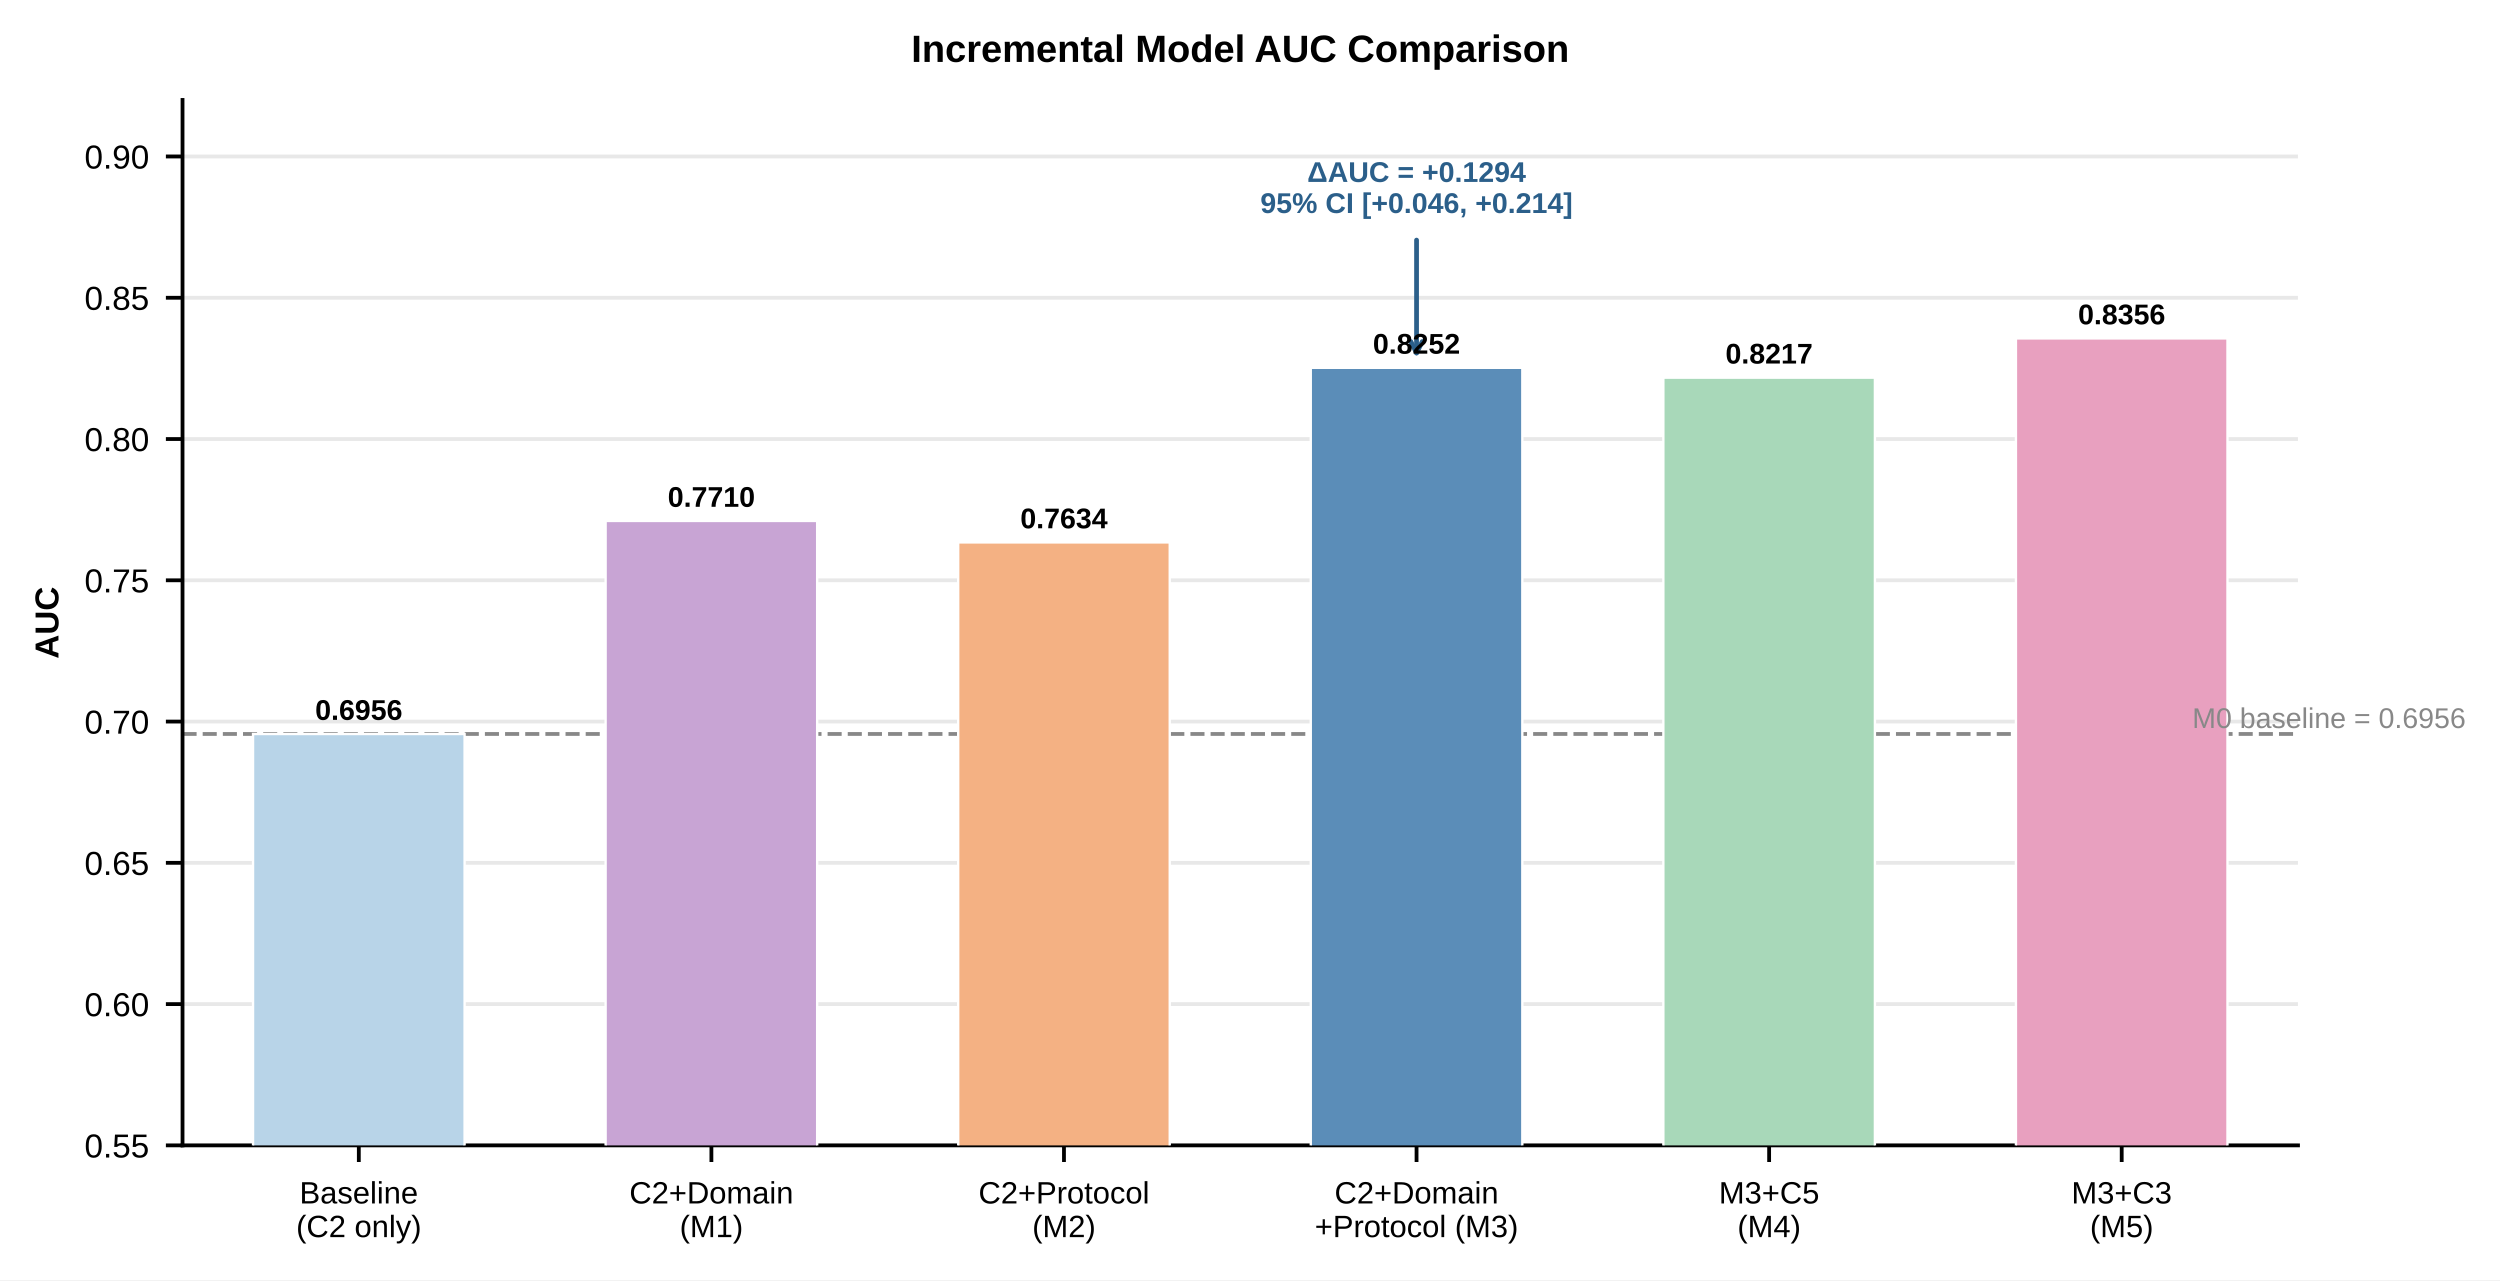
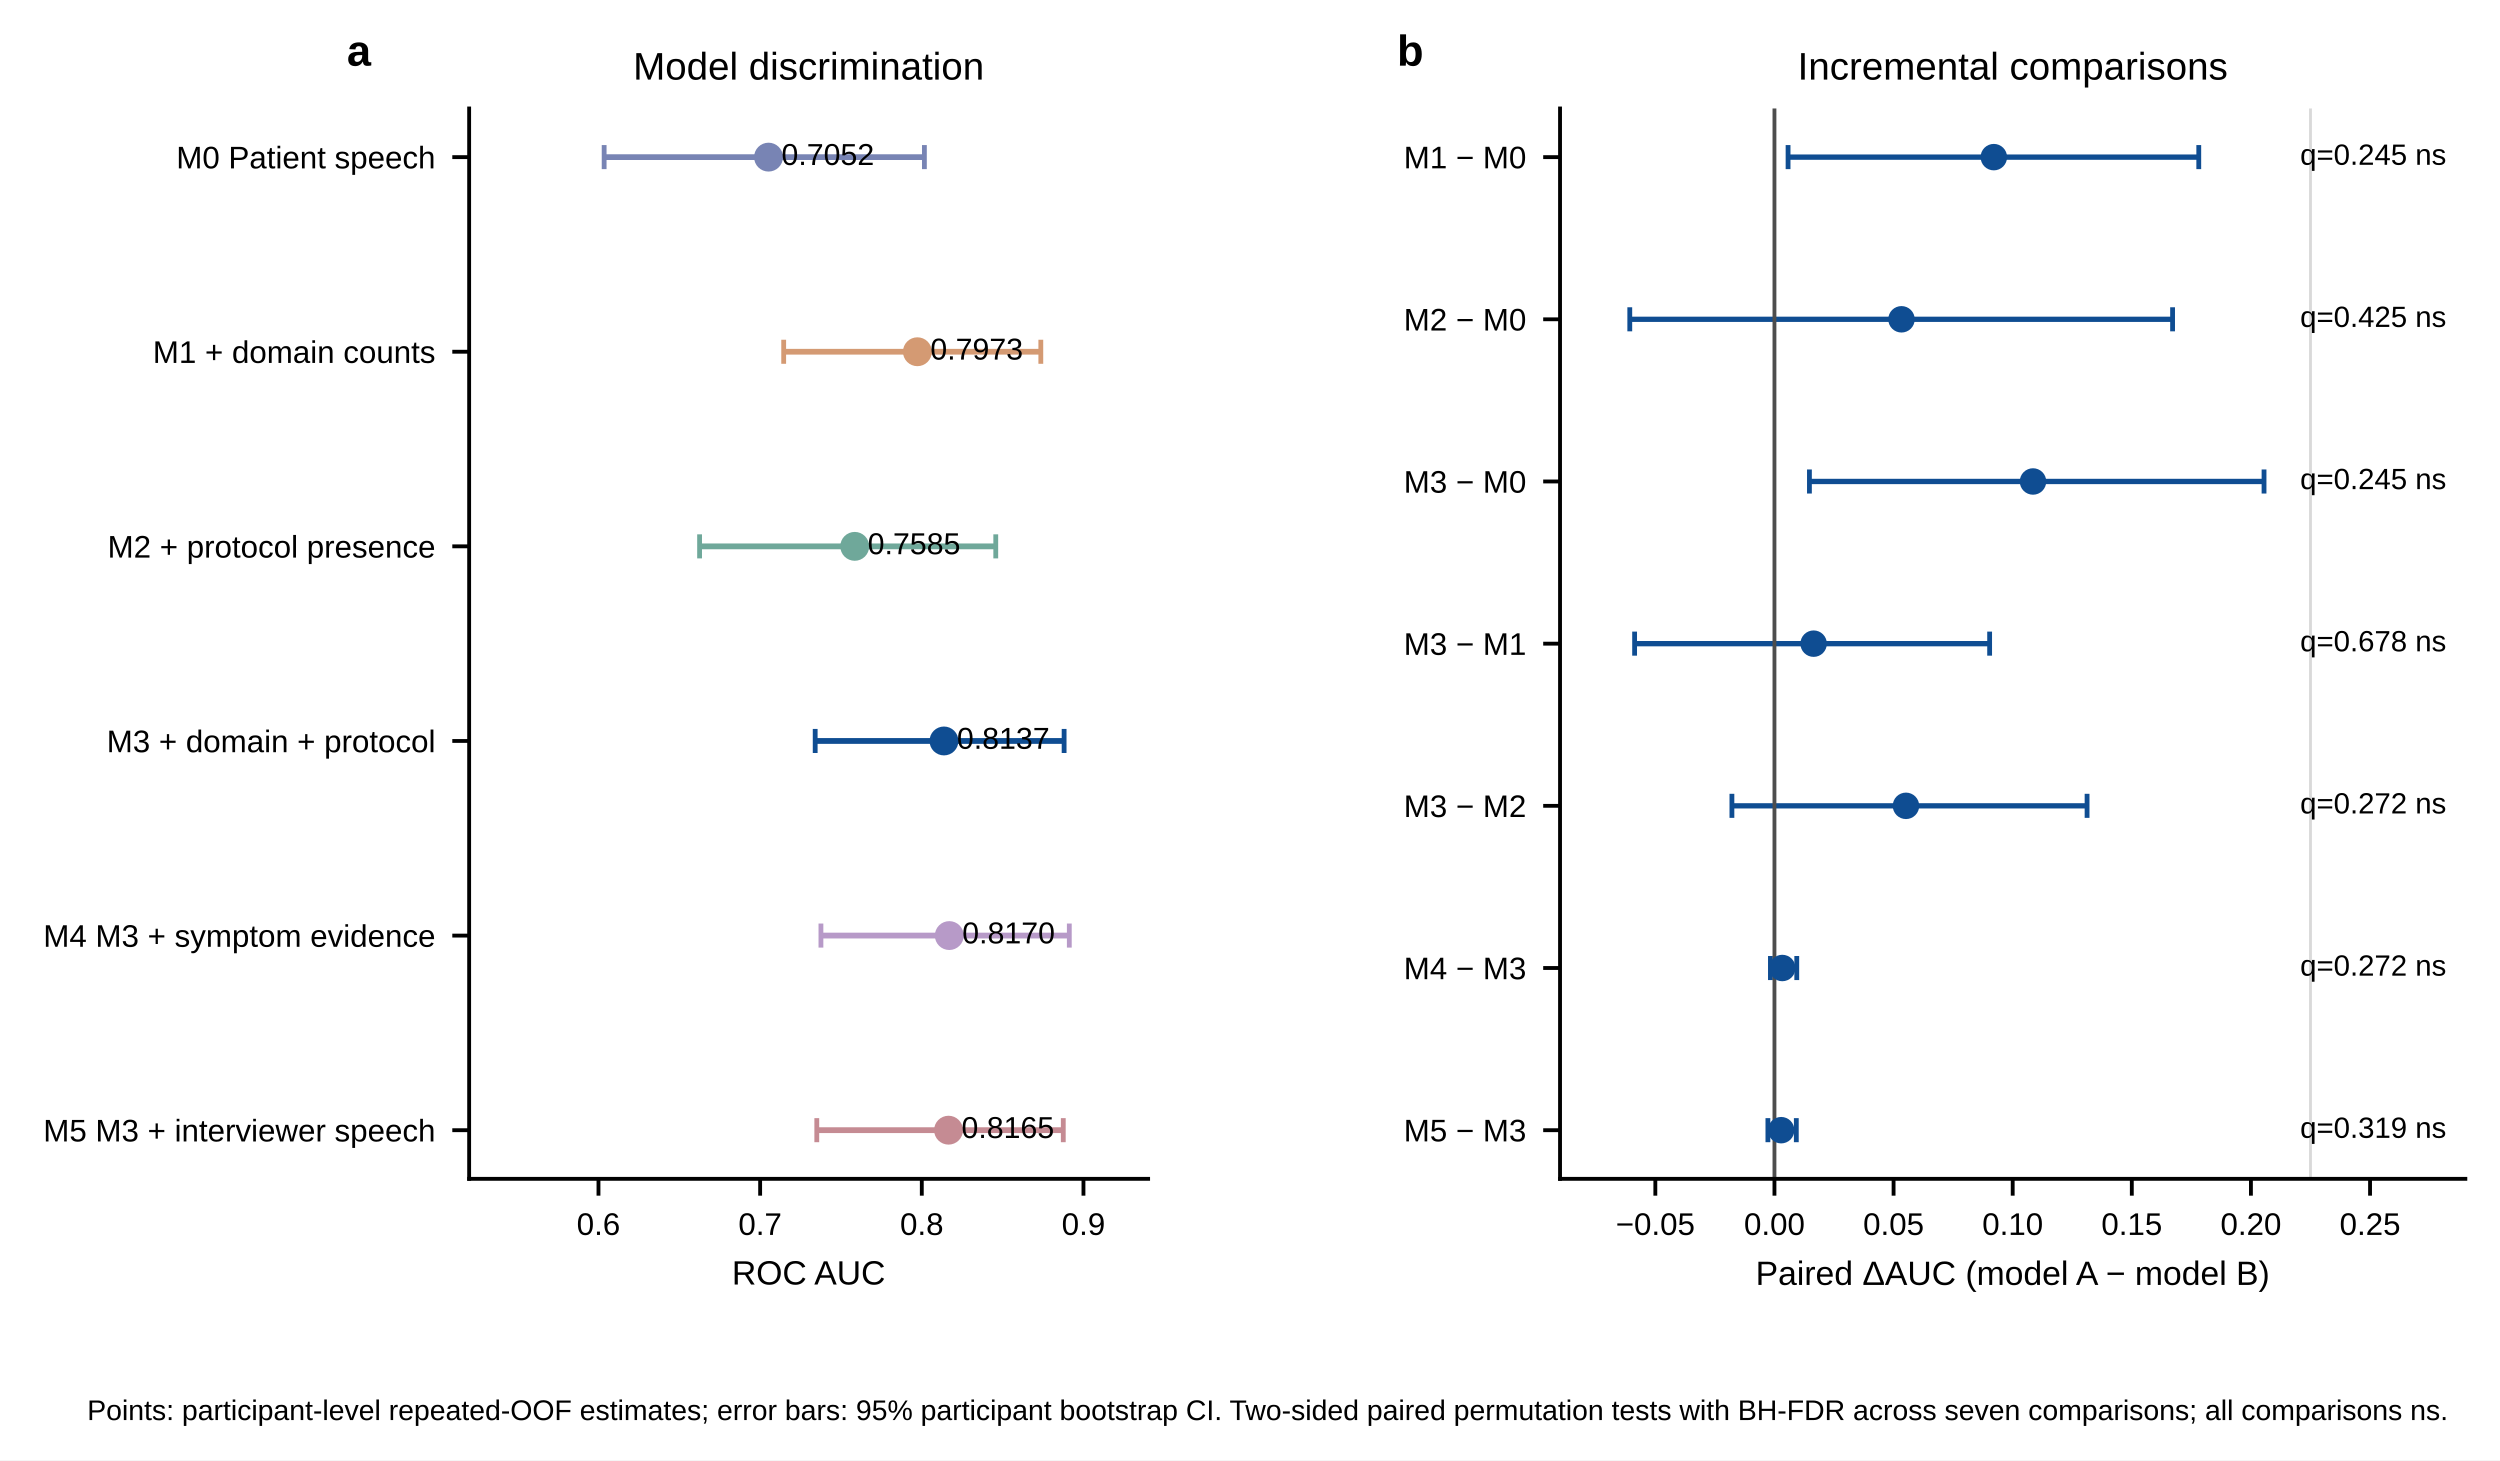
- <svg xmlns="http://www.w3.org/2000/svg" xmlns:xlink="http://www.w3.org/1999/xlink" width="525.841pt" height="269.264pt" viewBox="0 0 525.841 269.264" version="1.1">
+ <svg xmlns="http://www.w3.org/2000/svg" xmlns:xlink="http://www.w3.org/1999/xlink" width="519.387pt" height="303.394pt" viewBox="0 0 519.387 303.394" version="1.1">
  <defs>
    <style type="text/css">*{stroke-linejoin: round; stroke-linecap: butt}</style>
  </defs>
  <g id="figure_1">
    <g id="patch_1">
-       <path d="M 0 269.264  L 525.841 269.264  L 525.841 0  L 0 0  z " style="fill: #ffffff" />
+       <path d="M 0 303.394  L 519.387 303.394  L 519.387 0  L 0 0  z " style="fill: #ffffff" />
    </g>
    <g id="axes_1">
      <g id="patch_2">
-         <path d="M 38.392 240.915  L 483.351 240.915  L 483.351 21.024  L 38.392 21.024  z " style="fill: #ffffff" />
+         <path d="M 97.467 244.909  L 238.528 244.909  L 238.528 22.537  L 97.467 22.537  z " style="fill: #ffffff" />
      </g>
      <g id="matplotlib.axis_1">
        <g id="xtick_1">
          <g id="line2d_1">
            <defs>
-               <path id="m86b3e6f1d1" d="M 0 0  L 0 3.5  " style="stroke: #000000; stroke-width: 0.8" />
+               <path id="mab8ed1019a" d="M 0 0  L 0 3.5  " style="stroke: #000000; stroke-width: 0.8" />
            </defs>
            <g>
-               <use xlink:href="#m86b3e6f1d1" x="75.472" y="240.915" style="stroke: #000000; stroke-width: 0.8" />
+               <use xlink:href="#mab8ed1019a" x="124.336" y="244.909" style="stroke: #000000; stroke-width: 0.8" />
            </g>
          </g>
          <g id="text_1">
-             <text style="font-size: 6.5px; font-family: 'Arial', 'Helvetica', 'DejaVu Sans', sans-serif" transform="translate(63.00559 253.1348)">Baseline</text>
-             <text style="font-size: 6.5px; font-family: 'Arial', 'Helvetica', 'DejaVu Sans', sans-serif" transform="translate(62.28856 260.2093)">(C2 only)</text>
+             <text style="font-size: 6.5px; font-family: 'Arial', 'Helvetica', 'DejaVu Sans', sans-serif; text-anchor: middle" x="124.336" y="256.561" transform="rotate(-0 124.3358 256.5615)">0.6</text>
          </g>
        </g>
        <g id="xtick_2">
          <g id="line2d_2">
            <g>
-               <use xlink:href="#m86b3e6f1d1" x="149.632" y="240.915" style="stroke: #000000; stroke-width: 0.8" />
+               <use xlink:href="#mab8ed1019a" x="157.922" y="244.909" style="stroke: #000000; stroke-width: 0.8" />
            </g>
          </g>
          <g id="text_2">
-             <text style="font-size: 6.5px; font-family: 'Arial', 'Helvetica', 'DejaVu Sans', sans-serif" transform="translate(132.3808 253.1348)">C2+Domain</text>
-             <text style="font-size: 6.5px; font-family: 'Arial', 'Helvetica', 'DejaVu Sans', sans-serif" transform="translate(142.9529 260.2093)">(M1)</text>
+             <text style="font-size: 6.5px; font-family: 'Arial', 'Helvetica', 'DejaVu Sans', sans-serif; text-anchor: middle" x="157.922" y="256.561" transform="rotate(-0 157.9218 256.5615)">0.7</text>
          </g>
        </g>
        <g id="xtick_3">
          <g id="line2d_3">
            <g>
-               <use xlink:href="#m86b3e6f1d1" x="223.791" y="240.915" style="stroke: #000000; stroke-width: 0.8" />
+               <use xlink:href="#mab8ed1019a" x="191.508" y="244.909" style="stroke: #000000; stroke-width: 0.8" />
            </g>
          </g>
          <g id="text_3">
-             <text style="font-size: 6.5px; font-family: 'Arial', 'Helvetica', 'DejaVu Sans', sans-serif" transform="translate(205.8169 253.1348)">C2+Protocol</text>
-             <text style="font-size: 6.5px; font-family: 'Arial', 'Helvetica', 'DejaVu Sans', sans-serif" transform="translate(217.1127 260.2093)">(M2)</text>
+             <text style="font-size: 6.5px; font-family: 'Arial', 'Helvetica', 'DejaVu Sans', sans-serif; text-anchor: middle" x="191.508" y="256.561" transform="rotate(-0 191.5078 256.5615)">0.8</text>
          </g>
        </g>
        <g id="xtick_4">
          <g id="line2d_4">
            <g>
-               <use xlink:href="#m86b3e6f1d1" x="297.951" y="240.915" style="stroke: #000000; stroke-width: 0.8" />
+               <use xlink:href="#mab8ed1019a" x="225.094" y="244.909" style="stroke: #000000; stroke-width: 0.8" />
            </g>
          </g>
          <g id="text_4">
-             <text style="font-size: 6.5px; font-family: 'Arial', 'Helvetica', 'DejaVu Sans', sans-serif" transform="translate(280.7003 253.1348)">C2+Domain</text>
-             <text style="font-size: 6.5px; font-family: 'Arial', 'Helvetica', 'DejaVu Sans', sans-serif" transform="translate(276.5495 260.2093)">+Protocol (M3)</text>
-           </g>
-         </g>
-         <g id="xtick_5">
-           <g id="line2d_5">
-             <g>
-               <use xlink:href="#m86b3e6f1d1" x="372.111" y="240.915" style="stroke: #000000; stroke-width: 0.8" />
-             </g>
-           </g>
-           <g id="text_5">
-             <text style="font-size: 6.5px; font-family: 'Arial', 'Helvetica', 'DejaVu Sans', sans-serif" transform="translate(361.5439 253.1348)">M3+C5</text>
-             <text style="font-size: 6.5px; font-family: 'Arial', 'Helvetica', 'DejaVu Sans', sans-serif" transform="translate(365.4322 260.2093)">(M4)</text>
-           </g>
-         </g>
-         <g id="xtick_6">
-           <g id="line2d_6">
-             <g>
-               <use xlink:href="#m86b3e6f1d1" x="446.271" y="240.915" style="stroke: #000000; stroke-width: 0.8" />
-             </g>
-           </g>
-           <g id="text_6">
-             <text style="font-size: 6.5px; font-family: 'Arial', 'Helvetica', 'DejaVu Sans', sans-serif" transform="translate(435.7037 253.1348)">M3+C3</text>
-             <text style="font-size: 6.5px; font-family: 'Arial', 'Helvetica', 'DejaVu Sans', sans-serif" transform="translate(439.592 260.2093)">(M5)</text>
-           </g>
+             <text style="font-size: 6.5px; font-family: 'Arial', 'Helvetica', 'DejaVu Sans', sans-serif; text-anchor: middle" x="225.094" y="256.561" transform="rotate(-0 225.0939 256.5615)">0.9</text>
+           </g>
+         </g>
+         <g id="text_5">
+           <text style="font-size: 7px; font-family: 'Arial', 'Helvetica', 'DejaVu Sans', sans-serif; text-anchor: middle" x="167.998" y="266.864" transform="rotate(-0 167.9976 266.8638)">ROC AUC</text>
        </g>
      </g>
      <g id="matplotlib.axis_2">
        <g id="ytick_1">
+           <g id="line2d_5">
+             <defs>
+               <path id="m05fc2abac8" d="M 0 0  L -3.5 0  " style="stroke: #000000; stroke-width: 0.8" />
+             </defs>
+             <g>
+               <use xlink:href="#m05fc2abac8" x="97.467" y="32.645" style="stroke: #000000; stroke-width: 0.8" />
+             </g>
+           </g>
+           <g id="text_6">
+             <text style="font-size: 6.5px; font-family: 'Arial', 'Helvetica', 'DejaVu Sans', sans-serif; text-anchor: end" x="90.467" y="34.981" transform="rotate(-0 90.46703 34.98067)">M0  Patient speech</text>
+           </g>
+         </g>
+         <g id="ytick_2">
+           <g id="line2d_6">
+             <g>
+               <use xlink:href="#m05fc2abac8" x="97.467" y="73.076" style="stroke: #000000; stroke-width: 0.8" />
+             </g>
+           </g>
+           <g id="text_7">
+             <text style="font-size: 6.5px; font-family: 'Arial', 'Helvetica', 'DejaVu Sans', sans-serif; text-anchor: end" x="90.467" y="75.402" transform="rotate(-0 90.46703 75.40229)">M1  + domain counts</text>
+           </g>
+         </g>
+         <g id="ytick_3">
          <g id="line2d_7">
-             <path d="M 38.392 240.915  L 483.351 240.915  " clip-path="url(#pb46c05807a)" style="fill: none; stroke: #b0b0b0; stroke-opacity: 0.3; stroke-width: 0.8; stroke-linecap: square" />
-           </g>
+             <g>
+               <use xlink:href="#m05fc2abac8" x="97.467" y="113.507" style="stroke: #000000; stroke-width: 0.8" />
+             </g>
+           </g>
+           <g id="text_8">
+             <text style="font-size: 6.5px; font-family: 'Arial', 'Helvetica', 'DejaVu Sans', sans-serif; text-anchor: end" x="90.467" y="115.843" transform="rotate(-0 90.46703 115.8432)">M2  + protocol presence</text>
+           </g>
+         </g>
+         <g id="ytick_4">
          <g id="line2d_8">
-             <defs>
-               <path id="mfa41c4b06f" d="M 0 0  L -3.5 0  " style="stroke: #000000; stroke-width: 0.8" />
-             </defs>
-             <g>
-               <use xlink:href="#mfa41c4b06f" x="38.392" y="240.915" style="stroke: #000000; stroke-width: 0.8" />
-             </g>
-           </g>
-           <g id="text_7">
-             <text style="font-size: 7px; font-family: 'Arial', 'Helvetica', 'DejaVu Sans', sans-serif; text-anchor: end" x="31.392" y="243.464" transform="rotate(-0 31.39199 243.4635)">0.55</text>
-           </g>
-         </g>
-         <g id="ytick_2">
+             <g>
+               <use xlink:href="#m05fc2abac8" x="97.467" y="153.939" style="stroke: #000000; stroke-width: 0.8" />
+             </g>
+           </g>
+           <g id="text_9">
+             <text style="font-size: 6.5px; font-family: 'Arial', 'Helvetica', 'DejaVu Sans', sans-serif; text-anchor: end" x="90.467" y="156.274" transform="rotate(-0 90.46703 156.2745)">M3  + domain + protocol</text>
+           </g>
+         </g>
+         <g id="ytick_5">
          <g id="line2d_9">
-             <path d="M 38.392 211.2  L 483.351 211.2  " clip-path="url(#pb46c05807a)" style="fill: none; stroke: #b0b0b0; stroke-opacity: 0.3; stroke-width: 0.8; stroke-linecap: square" />
-           </g>
+             <g>
+               <use xlink:href="#m05fc2abac8" x="97.467" y="194.37" style="stroke: #000000; stroke-width: 0.8" />
+             </g>
+           </g>
+           <g id="text_10">
+             <text style="font-size: 6.5px; font-family: 'Arial', 'Helvetica', 'DejaVu Sans', sans-serif; text-anchor: end" x="90.467" y="196.706" transform="rotate(-0 90.46703 196.7058)">M4  M3 + symptom evidence</text>
+           </g>
+         </g>
+         <g id="ytick_6">
          <g id="line2d_10">
            <g>
-               <use xlink:href="#mfa41c4b06f" x="38.392" y="211.2" style="stroke: #000000; stroke-width: 0.8" />
-             </g>
-           </g>
-           <g id="text_8">
-             <text style="font-size: 7px; font-family: 'Arial', 'Helvetica', 'DejaVu Sans', sans-serif; text-anchor: end" x="31.392" y="213.748" transform="rotate(-0 31.39199 213.7485)">0.60</text>
-           </g>
-         </g>
-         <g id="ytick_3">
-           <g id="line2d_11">
-             <path d="M 38.392 181.485  L 483.351 181.485  " clip-path="url(#pb46c05807a)" style="fill: none; stroke: #b0b0b0; stroke-opacity: 0.3; stroke-width: 0.8; stroke-linecap: square" />
-           </g>
-           <g id="line2d_12">
-             <g>
-               <use xlink:href="#mfa41c4b06f" x="38.392" y="181.485" style="stroke: #000000; stroke-width: 0.8" />
-             </g>
-           </g>
-           <g id="text_9">
-             <text style="font-size: 7px; font-family: 'Arial', 'Helvetica', 'DejaVu Sans', sans-serif; text-anchor: end" x="31.392" y="184.033" transform="rotate(-0 31.39199 184.0335)">0.65</text>
-           </g>
-         </g>
-         <g id="ytick_4">
-           <g id="line2d_13">
-             <path d="M 38.392 151.77  L 483.351 151.77  " clip-path="url(#pb46c05807a)" style="fill: none; stroke: #b0b0b0; stroke-opacity: 0.3; stroke-width: 0.8; stroke-linecap: square" />
-           </g>
-           <g id="line2d_14">
-             <g>
-               <use xlink:href="#mfa41c4b06f" x="38.392" y="151.77" style="stroke: #000000; stroke-width: 0.8" />
-             </g>
-           </g>
-           <g id="text_10">
-             <text style="font-size: 7px; font-family: 'Arial', 'Helvetica', 'DejaVu Sans', sans-serif; text-anchor: end" x="31.392" y="154.318" transform="rotate(-0 31.39199 154.3184)">0.70</text>
-           </g>
-         </g>
-         <g id="ytick_5">
-           <g id="line2d_15">
-             <path d="M 38.392 122.055  L 483.351 122.055  " clip-path="url(#pb46c05807a)" style="fill: none; stroke: #b0b0b0; stroke-opacity: 0.3; stroke-width: 0.8; stroke-linecap: square" />
-           </g>
-           <g id="line2d_16">
-             <g>
-               <use xlink:href="#mfa41c4b06f" x="38.392" y="122.055" style="stroke: #000000; stroke-width: 0.8" />
+               <use xlink:href="#m05fc2abac8" x="97.467" y="234.801" style="stroke: #000000; stroke-width: 0.8" />
            </g>
          </g>
          <g id="text_11">
-             <text style="font-size: 7px; font-family: 'Arial', 'Helvetica', 'DejaVu Sans', sans-serif; text-anchor: end" x="31.392" y="124.603" transform="rotate(-0 31.39199 124.6034)">0.75</text>
-           </g>
-         </g>
-         <g id="ytick_6">
-           <g id="line2d_17">
-             <path d="M 38.392 92.34  L 483.351 92.34  " clip-path="url(#pb46c05807a)" style="fill: none; stroke: #b0b0b0; stroke-opacity: 0.3; stroke-width: 0.8; stroke-linecap: square" />
-           </g>
-           <g id="line2d_18">
-             <g>
-               <use xlink:href="#mfa41c4b06f" x="38.392" y="92.34" style="stroke: #000000; stroke-width: 0.8" />
-             </g>
-           </g>
-           <g id="text_12">
-             <text style="font-size: 7px; font-family: 'Arial', 'Helvetica', 'DejaVu Sans', sans-serif; text-anchor: end" x="31.392" y="94.888" transform="rotate(-0 31.39199 94.88838)">0.80</text>
-           </g>
-         </g>
+             <text style="font-size: 6.5px; font-family: 'Arial', 'Helvetica', 'DejaVu Sans', sans-serif; text-anchor: end" x="90.467" y="237.137" transform="rotate(-0 90.46703 237.137)">M5  M3 + interviewer speech</text>
+           </g>
+         </g>
+       </g>
+       <g id="LineCollection_1">
+         <path d="M 125.514 32.645  L 192.048 32.645  " clip-path="url(#p5ec6bcdcb1)" style="fill: none; stroke: #7884b4; stroke-width: 1.2" />
+       </g>
+       <g id="line2d_11">
+         <defs>
+           <path id="m857ac9e819" d="M 0 2.5  L 0 -2.5  " style="stroke: #7884b4" />
+         </defs>
+         <g clip-path="url(#p5ec6bcdcb1)">
+           <use xlink:href="#m857ac9e819" x="125.514" y="32.645" style="fill: #7884b4; stroke: #7884b4" />
+         </g>
+       </g>
+       <g id="line2d_12">
+         <g clip-path="url(#p5ec6bcdcb1)">
+           <use xlink:href="#m857ac9e819" x="192.048" y="32.645" style="fill: #7884b4; stroke: #7884b4" />
+         </g>
+       </g>
+       <g id="LineCollection_2">
+         <path d="M 162.813 73.076  L 216.234 73.076  " clip-path="url(#p5ec6bcdcb1)" style="fill: none; stroke: #d49a73; stroke-width: 1.2" />
+       </g>
+       <g id="line2d_13">
+         <defs>
+           <path id="m62b959a6ab" d="M 0 2.5  L 0 -2.5  " style="stroke: #d49a73" />
+         </defs>
+         <g clip-path="url(#p5ec6bcdcb1)">
+           <use xlink:href="#m62b959a6ab" x="162.813" y="73.076" style="fill: #d49a73; stroke: #d49a73" />
+         </g>
+       </g>
+       <g id="line2d_14">
+         <g clip-path="url(#p5ec6bcdcb1)">
+           <use xlink:href="#m62b959a6ab" x="216.234" y="73.076" style="fill: #d49a73; stroke: #d49a73" />
+         </g>
+       </g>
+       <g id="LineCollection_3">
+         <path d="M 145.342 113.507  L 206.874 113.507  " clip-path="url(#p5ec6bcdcb1)" style="fill: none; stroke: #6fa89a; stroke-width: 1.2" />
+       </g>
+       <g id="line2d_15">
+         <defs>
+           <path id="mda96a2a03c" d="M 0 2.5  L 0 -2.5  " style="stroke: #6fa89a" />
+         </defs>
+         <g clip-path="url(#p5ec6bcdcb1)">
+           <use xlink:href="#mda96a2a03c" x="145.342" y="113.507" style="fill: #6fa89a; stroke: #6fa89a" />
+         </g>
+       </g>
+       <g id="line2d_16">
+         <g clip-path="url(#p5ec6bcdcb1)">
+           <use xlink:href="#mda96a2a03c" x="206.874" y="113.507" style="fill: #6fa89a; stroke: #6fa89a" />
+         </g>
+       </g>
+       <g id="LineCollection_4">
+         <path d="M 169.359 153.939  L 221.075 153.939  " clip-path="url(#p5ec6bcdcb1)" style="fill: none; stroke: #0f4d92; stroke-width: 1.2" />
+       </g>
+       <g id="line2d_17">
+         <defs>
+           <path id="mdc1b465223" d="M 0 2.5  L 0 -2.5  " style="stroke: #0f4d92" />
+         </defs>
+         <g clip-path="url(#p5ec6bcdcb1)">
+           <use xlink:href="#mdc1b465223" x="169.359" y="153.939" style="fill: #0f4d92; stroke: #0f4d92" />
+         </g>
+       </g>
+       <g id="line2d_18">
+         <g clip-path="url(#p5ec6bcdcb1)">
+           <use xlink:href="#mdc1b465223" x="221.075" y="153.939" style="fill: #0f4d92; stroke: #0f4d92" />
+         </g>
+       </g>
+       <g id="LineCollection_5">
+         <path d="M 170.553 194.37  L 222.154 194.37  " clip-path="url(#p5ec6bcdcb1)" style="fill: none; stroke: #b79ac8; stroke-width: 1.2" />
+       </g>
+       <g id="line2d_19">
+         <defs>
+           <path id="mf65071a47b" d="M 0 2.5  L 0 -2.5  " style="stroke: #b79ac8" />
+         </defs>
+         <g clip-path="url(#p5ec6bcdcb1)">
+           <use xlink:href="#mf65071a47b" x="170.553" y="194.37" style="fill: #b79ac8; stroke: #b79ac8" />
+         </g>
+       </g>
+       <g id="line2d_20">
+         <g clip-path="url(#p5ec6bcdcb1)">
+           <use xlink:href="#mf65071a47b" x="222.154" y="194.37" style="fill: #b79ac8; stroke: #b79ac8" />
+         </g>
+       </g>
+       <g id="LineCollection_6">
+         <path d="M 169.691 234.801  L 220.903 234.801  " clip-path="url(#p5ec6bcdcb1)" style="fill: none; stroke: #c58b93; stroke-width: 1.2" />
+       </g>
+       <g id="line2d_21">
+         <defs>
+           <path id="m5cb76d5517" d="M 0 2.5  L 0 -2.5  " style="stroke: #c58b93" />
+         </defs>
+         <g clip-path="url(#p5ec6bcdcb1)">
+           <use xlink:href="#m5cb76d5517" x="169.691" y="234.801" style="fill: #c58b93; stroke: #c58b93" />
+         </g>
+       </g>
+       <g id="line2d_22">
+         <g clip-path="url(#p5ec6bcdcb1)">
+           <use xlink:href="#m5cb76d5517" x="220.903" y="234.801" style="fill: #c58b93; stroke: #c58b93" />
+         </g>
+       </g>
+       <g id="line2d_23">
+         <path d="M 90.75 244.909  L 90.75 22.537  " clip-path="url(#p5ec6bcdcb1)" style="fill: none; stroke-dasharray: 2.59,1.12; stroke-dashoffset: 0; stroke: #b0b0b0; stroke-width: 0.7" />
+       </g>
+       <g id="line2d_24">
+         <defs>
+           <path id="m670348ac85" d="M 0 2.5  C 0.663 2.5 1.299 2.237 1.768 1.768  C 2.237 1.299 2.5 0.663 2.5 0  C 2.5 -0.663 2.237 -1.299 1.768 -1.768  C 1.299 -2.237 0.663 -2.5 0 -2.5  C -0.663 -2.5 -1.299 -2.237 -1.768 -1.768  C -2.237 -1.299 -2.5 -0.663 -2.5 0  C -2.5 0.663 -2.237 1.299 -1.768 1.768  C -1.299 2.237 -0.663 2.5 0 2.5  z " style="stroke: #7884b4" />
+         </defs>
+         <g clip-path="url(#p5ec6bcdcb1)">
+           <use xlink:href="#m670348ac85" x="159.665" y="32.645" style="fill: #7884b4; stroke: #7884b4" />
+         </g>
+       </g>
+       <g id="line2d_25">
+         <defs>
+           <path id="m69e60b3ba3" d="M 0 2.5  C 0.663 2.5 1.299 2.237 1.768 1.768  C 2.237 1.299 2.5 0.663 2.5 0  C 2.5 -0.663 2.237 -1.299 1.768 -1.768  C 1.299 -2.237 0.663 -2.5 0 -2.5  C -0.663 -2.5 -1.299 -2.237 -1.768 -1.768  C -2.237 -1.299 -2.5 -0.663 -2.5 0  C -2.5 0.663 -2.237 1.299 -1.768 1.768  C -1.299 2.237 -0.663 2.5 0 2.5  z " style="stroke: #d49a73" />
+         </defs>
+         <g clip-path="url(#p5ec6bcdcb1)">
+           <use xlink:href="#m69e60b3ba3" x="190.593" y="73.076" style="fill: #d49a73; stroke: #d49a73" />
+         </g>
+       </g>
+       <g id="line2d_26">
+         <defs>
+           <path id="m08ed794691" d="M 0 2.5  C 0.663 2.5 1.299 2.237 1.768 1.768  C 2.237 1.299 2.5 0.663 2.5 0  C 2.5 -0.663 2.237 -1.299 1.768 -1.768  C 1.299 -2.237 0.663 -2.5 0 -2.5  C -0.663 -2.5 -1.299 -2.237 -1.768 -1.768  C -2.237 -1.299 -2.5 -0.663 -2.5 0  C -2.5 0.663 -2.237 1.299 -1.768 1.768  C -1.299 2.237 -0.663 2.5 0 2.5  z " style="stroke: #6fa89a" />
+         </defs>
+         <g clip-path="url(#p5ec6bcdcb1)">
+           <use xlink:href="#m08ed794691" x="177.575" y="113.507" style="fill: #6fa89a; stroke: #6fa89a" />
+         </g>
+       </g>
+       <g id="line2d_27">
+         <defs>
+           <path id="m023221210f" d="M 0 2.5  C 0.663 2.5 1.299 2.237 1.768 1.768  C 2.237 1.299 2.5 0.663 2.5 0  C 2.5 -0.663 2.237 -1.299 1.768 -1.768  C 1.299 -2.237 0.663 -2.5 0 -2.5  C -0.663 -2.5 -1.299 -2.237 -1.768 -1.768  C -2.237 -1.299 -2.5 -0.663 -2.5 0  C -2.5 0.663 -2.237 1.299 -1.768 1.768  C -1.299 2.237 -0.663 2.5 0 2.5  z " style="stroke: #0f4d92" />
+         </defs>
+         <g clip-path="url(#p5ec6bcdcb1)">
+           <use xlink:href="#m023221210f" x="196.115" y="153.939" style="fill: #0f4d92; stroke: #0f4d92" />
+         </g>
+       </g>
+       <g id="line2d_28">
+         <defs>
+           <path id="m7702de0302" d="M 0 2.5  C 0.663 2.5 1.299 2.237 1.768 1.768  C 2.237 1.299 2.5 0.663 2.5 0  C 2.5 -0.663 2.237 -1.299 1.768 -1.768  C 1.299 -2.237 0.663 -2.5 0 -2.5  C -0.663 -2.5 -1.299 -2.237 -1.768 -1.768  C -2.237 -1.299 -2.5 -0.663 -2.5 0  C -2.5 0.663 -2.237 1.299 -1.768 1.768  C -1.299 2.237 -0.663 2.5 0 2.5  z " style="stroke: #b79ac8" />
+         </defs>
+         <g clip-path="url(#p5ec6bcdcb1)">
+           <use xlink:href="#m7702de0302" x="197.22" y="194.37" style="fill: #b79ac8; stroke: #b79ac8" />
+         </g>
+       </g>
+       <g id="line2d_29">
+         <defs>
+           <path id="mea9f4ab788" d="M 0 2.5  C 0.663 2.5 1.299 2.237 1.768 1.768  C 2.237 1.299 2.5 0.663 2.5 0  C 2.5 -0.663 2.237 -1.299 1.768 -1.768  C 1.299 -2.237 0.663 -2.5 0 -2.5  C -0.663 -2.5 -1.299 -2.237 -1.768 -1.768  C -2.237 -1.299 -2.5 -0.663 -2.5 0  C -2.5 0.663 -2.237 1.299 -1.768 1.768  C -1.299 2.237 -0.663 2.5 0 2.5  z " style="stroke: #c58b93" />
+         </defs>
+         <g clip-path="url(#p5ec6bcdcb1)">
+           <use xlink:href="#mea9f4ab788" x="197.062" y="234.801" style="fill: #c58b93; stroke: #c58b93" />
+         </g>
+       </g>
+       <g id="patch_3">
+         <path d="M 97.467 244.909  L 97.467 22.537  " style="fill: none; stroke: #000000; stroke-width: 0.8; stroke-linejoin: miter; stroke-linecap: square" />
+       </g>
+       <g id="patch_4">
+         <path d="M 97.467 244.909  L 238.528 244.909  " style="fill: none; stroke: #000000; stroke-width: 0.8; stroke-linejoin: miter; stroke-linecap: square" />
+       </g>
+       <g id="text_12">
+         <text style="font-size: 6.3px; font-family: 'Arial', 'Helvetica', 'DejaVu Sans', sans-serif; text-anchor: start" x="162.352" y="34.273" transform="rotate(-0 162.3523 34.27338)">0.7052</text>
+       </g>
+       <g id="text_13">
+         <text style="font-size: 6.3px; font-family: 'Arial', 'Helvetica', 'DejaVu Sans', sans-serif; text-anchor: start" x="193.28" y="74.705" transform="rotate(-0 193.2795 74.70465)">0.7973</text>
+       </g>
+       <g id="text_14">
+         <text style="font-size: 6.3px; font-family: 'Arial', 'Helvetica', 'DejaVu Sans', sans-serif; text-anchor: start" x="180.262" y="115.136" transform="rotate(-0 180.2617 115.1359)">0.7585</text>
+       </g>
+       <g id="text_15">
+         <text style="font-size: 6.3px; font-family: 'Arial', 'Helvetica', 'DejaVu Sans', sans-serif; text-anchor: start" x="198.802" y="155.567" transform="rotate(-0 198.8023 155.5672)">0.8137</text>
+       </g>
+       <g id="text_16">
+         <text style="font-size: 6.3px; font-family: 'Arial', 'Helvetica', 'DejaVu Sans', sans-serif; text-anchor: start" x="199.907" y="195.998" transform="rotate(-0 199.9068 195.9985)">0.8170</text>
+       </g>
+       <g id="text_17">
+         <text style="font-size: 6.3px; font-family: 'Arial', 'Helvetica', 'DejaVu Sans', sans-serif; text-anchor: start" x="199.749" y="236.43" transform="rotate(-0 199.749 236.4297)">0.8165</text>
+       </g>
+       <g id="text_18">
+         <text style="font-weight: 700; font-size: 9px; font-family: 'Arial', 'Helvetica', 'DejaVu Sans', sans-serif; text-anchor: start" x="72.076" y="13.642" transform="rotate(-0 72.07601 13.64203)">a</text>
+       </g>
+       <g id="text_19">
+         <text style="font-size: 8px; font-family: 'Arial', 'Helvetica', 'DejaVu Sans', sans-serif; text-anchor: middle" x="167.998" y="16.537" transform="rotate(-0 167.9976 16.53691)">Model discrimination</text>
+       </g>
+     </g>
+     <g id="axes_2">
+       <g id="patch_5">
+         <path d="M 324.105 244.909  L 512.187 244.909  L 512.187 22.537  L 324.105 22.537  z " style="fill: #ffffff" />
+       </g>
+       <g id="matplotlib.axis_3">
+         <g id="xtick_5">
+           <g id="line2d_30">
+             <g>
+               <use xlink:href="#mab8ed1019a" x="343.903" y="244.909" style="stroke: #000000; stroke-width: 0.8" />
+             </g>
+           </g>
+           <g id="text_20">
+             <text style="font-size: 6.5px; font-family: 'Arial', 'Helvetica', 'DejaVu Sans', sans-serif; text-anchor: middle" x="343.903" y="256.561" transform="rotate(-0 343.9035 256.5615)">−0.05</text>
+           </g>
+         </g>
+         <g id="xtick_6">
+           <g id="line2d_31">
+             <g>
+               <use xlink:href="#mab8ed1019a" x="368.651" y="244.909" style="stroke: #000000; stroke-width: 0.8" />
+             </g>
+           </g>
+           <g id="text_21">
+             <text style="font-size: 6.5px; font-family: 'Arial', 'Helvetica', 'DejaVu Sans', sans-serif; text-anchor: middle" x="368.651" y="256.561" transform="rotate(-0 368.651 256.5615)">0.00</text>
+           </g>
+         </g>
+         <g id="xtick_7">
+           <g id="line2d_32">
+             <g>
+               <use xlink:href="#mab8ed1019a" x="393.399" y="244.909" style="stroke: #000000; stroke-width: 0.8" />
+             </g>
+           </g>
+           <g id="text_22">
+             <text style="font-size: 6.5px; font-family: 'Arial', 'Helvetica', 'DejaVu Sans', sans-serif; text-anchor: middle" x="393.399" y="256.561" transform="rotate(-0 393.3986 256.5615)">0.05</text>
+           </g>
+         </g>
+         <g id="xtick_8">
+           <g id="line2d_33">
+             <g>
+               <use xlink:href="#mab8ed1019a" x="418.146" y="244.909" style="stroke: #000000; stroke-width: 0.8" />
+             </g>
+           </g>
+           <g id="text_23">
+             <text style="font-size: 6.5px; font-family: 'Arial', 'Helvetica', 'DejaVu Sans', sans-serif; text-anchor: middle" x="418.146" y="256.561" transform="rotate(-0 418.1462 256.5615)">0.10</text>
+           </g>
+         </g>
+         <g id="xtick_9">
+           <g id="line2d_34">
+             <g>
+               <use xlink:href="#mab8ed1019a" x="442.894" y="244.909" style="stroke: #000000; stroke-width: 0.8" />
+             </g>
+           </g>
+           <g id="text_24">
+             <text style="font-size: 6.5px; font-family: 'Arial', 'Helvetica', 'DejaVu Sans', sans-serif; text-anchor: middle" x="442.894" y="256.561" transform="rotate(-0 442.8938 256.5615)">0.15</text>
+           </g>
+         </g>
+         <g id="xtick_10">
+           <g id="line2d_35">
+             <g>
+               <use xlink:href="#mab8ed1019a" x="467.641" y="244.909" style="stroke: #000000; stroke-width: 0.8" />
+             </g>
+           </g>
+           <g id="text_25">
+             <text style="font-size: 6.5px; font-family: 'Arial', 'Helvetica', 'DejaVu Sans', sans-serif; text-anchor: middle" x="467.641" y="256.561" transform="rotate(-0 467.6414 256.5615)">0.20</text>
+           </g>
+         </g>
+         <g id="xtick_11">
+           <g id="line2d_36">
+             <g>
+               <use xlink:href="#mab8ed1019a" x="492.389" y="244.909" style="stroke: #000000; stroke-width: 0.8" />
+             </g>
+           </g>
+           <g id="text_26">
+             <text style="font-size: 6.5px; font-family: 'Arial', 'Helvetica', 'DejaVu Sans', sans-serif; text-anchor: middle" x="492.389" y="256.561" transform="rotate(-0 492.389 256.5615)">0.25</text>
+           </g>
+         </g>
+         <g id="text_27">
+           <text style="font-size: 7px; font-family: 'Arial', 'Helvetica', 'DejaVu Sans', sans-serif; text-anchor: middle" x="418.146" y="266.949" transform="rotate(-0 418.1462 266.9491)">Paired ΔAUC (model A − model B)</text>
+         </g>
+       </g>
+       <g id="matplotlib.axis_4">
        <g id="ytick_7">
-           <g id="line2d_19">
-             <path d="M 38.392 62.625  L 483.351 62.625  " clip-path="url(#pb46c05807a)" style="fill: none; stroke: #b0b0b0; stroke-opacity: 0.3; stroke-width: 0.8; stroke-linecap: square" />
-           </g>
-           <g id="line2d_20">
-             <g>
-               <use xlink:href="#mfa41c4b06f" x="38.392" y="62.625" style="stroke: #000000; stroke-width: 0.8" />
-             </g>
-           </g>
-           <g id="text_13">
-             <text style="font-size: 7px; font-family: 'Arial', 'Helvetica', 'DejaVu Sans', sans-serif; text-anchor: end" x="31.392" y="65.173" transform="rotate(-0 31.39199 65.17335)">0.85</text>
+           <g id="line2d_37">
+             <g>
+               <use xlink:href="#m05fc2abac8" x="324.105" y="32.645" style="stroke: #000000; stroke-width: 0.8" />
+             </g>
+           </g>
+           <g id="text_28">
+             <text style="font-size: 6.5px; font-family: 'Arial', 'Helvetica', 'DejaVu Sans', sans-serif; text-anchor: end" x="317.105" y="34.971" transform="rotate(-0 317.1054 34.97102)">M1 − M0</text>
          </g>
        </g>
        <g id="ytick_8">
-           <g id="line2d_21">
-             <path d="M 38.392 32.91  L 483.351 32.91  " clip-path="url(#pb46c05807a)" style="fill: none; stroke: #b0b0b0; stroke-opacity: 0.3; stroke-width: 0.8; stroke-linecap: square" />
-           </g>
-           <g id="line2d_22">
-             <g>
-               <use xlink:href="#mfa41c4b06f" x="38.392" y="32.91" style="stroke: #000000; stroke-width: 0.8" />
-             </g>
-           </g>
-           <g id="text_14">
-             <text style="font-size: 7px; font-family: 'Arial', 'Helvetica', 'DejaVu Sans', sans-serif; text-anchor: end" x="31.392" y="35.458" transform="rotate(-0 31.39199 35.45833)">0.90</text>
-           </g>
-         </g>
-         <g id="text_15">
-           <text style="font-weight: 700; font-size: 7px; font-family: 'Arial', 'Helvetica', 'DejaVu Sans', sans-serif; text-anchor: middle" x="12.296" y="130.97" transform="rotate(-90 12.29619 130.9698)">AUC</text>
-         </g>
-       </g>
-       <g id="line2d_23">
-         <path d="M 38.392 154.385  L 483.351 154.385  " clip-path="url(#pb46c05807a)" style="fill: none; stroke-dasharray: 2.96,1.28; stroke-dashoffset: 0; stroke: #888888; stroke-width: 0.8" />
-       </g>
-       <g id="patch_3">
-         <path d="M 38.392 240.915  L 38.392 21.024  " style="fill: none; stroke: #000000; stroke-width: 0.8; stroke-linejoin: miter; stroke-linecap: square" />
-       </g>
-       <g id="patch_4">
-         <path d="M 38.392 240.915  L 483.351 240.915  " style="fill: none; stroke: #000000; stroke-width: 0.8; stroke-linejoin: miter; stroke-linecap: square" />
-       </g>
-       <g id="patch_5">
-         <path d="M 53.224 567.781  L 97.72 567.781  L 97.72 154.385  L 53.224 154.385  z " clip-path="url(#pb46c05807a)" style="fill: #b8d4e8; stroke: #ffffff; stroke-width: 0.5; stroke-linejoin: miter" />
+           <g id="line2d_38">
+             <g>
+               <use xlink:href="#m05fc2abac8" x="324.105" y="66.337" style="stroke: #000000; stroke-width: 0.8" />
+             </g>
+           </g>
+           <g id="text_29">
+             <text style="font-size: 6.5px; font-family: 'Arial', 'Helvetica', 'DejaVu Sans', sans-serif; text-anchor: end" x="317.105" y="68.664" transform="rotate(-0 317.1054 68.66375)">M2 − M0</text>
+           </g>
+         </g>
+         <g id="ytick_9">
+           <g id="line2d_39">
+             <g>
+               <use xlink:href="#m05fc2abac8" x="324.105" y="100.03" style="stroke: #000000; stroke-width: 0.8" />
+             </g>
+           </g>
+           <g id="text_30">
+             <text style="font-size: 6.5px; font-family: 'Arial', 'Helvetica', 'DejaVu Sans', sans-serif; text-anchor: end" x="317.105" y="102.356" transform="rotate(-0 317.1054 102.3565)">M3 − M0</text>
+           </g>
+         </g>
+         <g id="ytick_10">
+           <g id="line2d_40">
+             <g>
+               <use xlink:href="#m05fc2abac8" x="324.105" y="133.723" style="stroke: #000000; stroke-width: 0.8" />
+             </g>
+           </g>
+           <g id="text_31">
+             <text style="font-size: 6.5px; font-family: 'Arial', 'Helvetica', 'DejaVu Sans', sans-serif; text-anchor: end" x="317.105" y="136.049" transform="rotate(-0 317.1054 136.0492)">M3 − M1</text>
+           </g>
+         </g>
+         <g id="ytick_11">
+           <g id="line2d_41">
+             <g>
+               <use xlink:href="#m05fc2abac8" x="324.105" y="167.416" style="stroke: #000000; stroke-width: 0.8" />
+             </g>
+           </g>
+           <g id="text_32">
+             <text style="font-size: 6.5px; font-family: 'Arial', 'Helvetica', 'DejaVu Sans', sans-serif; text-anchor: end" x="317.105" y="169.742" transform="rotate(-0 317.1054 169.7419)">M3 − M2</text>
+           </g>
+         </g>
+         <g id="ytick_12">
+           <g id="line2d_42">
+             <g>
+               <use xlink:href="#m05fc2abac8" x="324.105" y="201.108" style="stroke: #000000; stroke-width: 0.8" />
+             </g>
+           </g>
+           <g id="text_33">
+             <text style="font-size: 6.5px; font-family: 'Arial', 'Helvetica', 'DejaVu Sans', sans-serif; text-anchor: end" x="317.105" y="203.435" transform="rotate(-0 317.1054 203.4347)">M4 − M3</text>
+           </g>
+         </g>
+         <g id="ytick_13">
+           <g id="line2d_43">
+             <g>
+               <use xlink:href="#m05fc2abac8" x="324.105" y="234.801" style="stroke: #000000; stroke-width: 0.8" />
+             </g>
+           </g>
+           <g id="text_34">
+             <text style="font-size: 6.5px; font-family: 'Arial', 'Helvetica', 'DejaVu Sans', sans-serif; text-anchor: end" x="317.105" y="237.127" transform="rotate(-0 317.1054 237.1274)">M5 − M3</text>
+           </g>
+         </g>
+       </g>
+       <g id="LineCollection_7">
+         <path d="M 371.479 32.645  L 456.804 32.645  " clip-path="url(#peb25530d41)" style="fill: none; stroke: #0f4d92; stroke-width: 1.1" />
+       </g>
+       <g id="line2d_44">
+         <g clip-path="url(#peb25530d41)">
+           <use xlink:href="#mdc1b465223" x="371.479" y="32.645" style="fill: #0f4d92; stroke: #0f4d92" />
+         </g>
+       </g>
+       <g id="line2d_45">
+         <g clip-path="url(#peb25530d41)">
+           <use xlink:href="#mdc1b465223" x="456.804" y="32.645" style="fill: #0f4d92; stroke: #0f4d92" />
+         </g>
+       </g>
+       <g id="LineCollection_8">
+         <path d="M 338.594 66.337  L 451.364 66.337  " clip-path="url(#peb25530d41)" style="fill: none; stroke: #0f4d92; stroke-width: 1.1" />
+       </g>
+       <g id="line2d_46">
+         <g clip-path="url(#peb25530d41)">
+           <use xlink:href="#mdc1b465223" x="338.594" y="66.337" style="fill: #0f4d92; stroke: #0f4d92" />
+         </g>
+       </g>
+       <g id="line2d_47">
+         <g clip-path="url(#peb25530d41)">
+           <use xlink:href="#mdc1b465223" x="451.364" y="66.337" style="fill: #0f4d92; stroke: #0f4d92" />
+         </g>
+       </g>
+       <g id="LineCollection_9">
+         <path d="M 375.918 100.03  L 470.363 100.03  " clip-path="url(#peb25530d41)" style="fill: none; stroke: #0f4d92; stroke-width: 1.1" />
+       </g>
+       <g id="line2d_48">
+         <g clip-path="url(#peb25530d41)">
+           <use xlink:href="#mdc1b465223" x="375.918" y="100.03" style="fill: #0f4d92; stroke: #0f4d92" />
+         </g>
+       </g>
+       <g id="line2d_49">
+         <g clip-path="url(#peb25530d41)">
+           <use xlink:href="#mdc1b465223" x="470.363" y="100.03" style="fill: #0f4d92; stroke: #0f4d92" />
+         </g>
+       </g>
+       <g id="LineCollection_10">
+         <path d="M 339.597 133.723  L 413.355 133.723  " clip-path="url(#peb25530d41)" style="fill: none; stroke: #0f4d92; stroke-width: 1.1" />
+       </g>
+       <g id="line2d_50">
+         <g clip-path="url(#peb25530d41)">
+           <use xlink:href="#mdc1b465223" x="339.597" y="133.723" style="fill: #0f4d92; stroke: #0f4d92" />
+         </g>
+       </g>
+       <g id="line2d_51">
+         <g clip-path="url(#peb25530d41)">
+           <use xlink:href="#mdc1b465223" x="413.355" y="133.723" style="fill: #0f4d92; stroke: #0f4d92" />
+         </g>
+       </g>
+       <g id="LineCollection_11">
+         <path d="M 359.813 167.416  L 433.599 167.416  " clip-path="url(#peb25530d41)" style="fill: none; stroke: #0f4d92; stroke-width: 1.1" />
+       </g>
+       <g id="line2d_52">
+         <g clip-path="url(#peb25530d41)">
+           <use xlink:href="#mdc1b465223" x="359.813" y="167.416" style="fill: #0f4d92; stroke: #0f4d92" />
+         </g>
+       </g>
+       <g id="line2d_53">
+         <g clip-path="url(#peb25530d41)">
+           <use xlink:href="#mdc1b465223" x="433.599" y="167.416" style="fill: #0f4d92; stroke: #0f4d92" />
+         </g>
+       </g>
+       <g id="LineCollection_12">
+         <path d="M 367.814 201.108  L 373.285 201.108  " clip-path="url(#peb25530d41)" style="fill: none; stroke: #0f4d92; stroke-width: 1.1" />
+       </g>
+       <g id="line2d_54">
+         <g clip-path="url(#peb25530d41)">
+           <use xlink:href="#mdc1b465223" x="367.814" y="201.108" style="fill: #0f4d92; stroke: #0f4d92" />
+         </g>
+       </g>
+       <g id="line2d_55">
+         <g clip-path="url(#peb25530d41)">
+           <use xlink:href="#mdc1b465223" x="373.285" y="201.108" style="fill: #0f4d92; stroke: #0f4d92" />
+         </g>
+       </g>
+       <g id="LineCollection_13">
+         <path d="M 367.29 234.801  L 373.192 234.801  " clip-path="url(#peb25530d41)" style="fill: none; stroke: #0f4d92; stroke-width: 1.1" />
+       </g>
+       <g id="line2d_56">
+         <g clip-path="url(#peb25530d41)">
+           <use xlink:href="#mdc1b465223" x="367.29" y="234.801" style="fill: #0f4d92; stroke: #0f4d92" />
+         </g>
+       </g>
+       <g id="line2d_57">
+         <g clip-path="url(#peb25530d41)">
+           <use xlink:href="#mdc1b465223" x="373.192" y="234.801" style="fill: #0f4d92; stroke: #0f4d92" />
+         </g>
+       </g>
+       <g id="line2d_58">
+         <path d="M 368.651 244.909  L 368.651 22.537  " clip-path="url(#peb25530d41)" style="fill: none; stroke: #4d4d4d; stroke-width: 0.8; stroke-linecap: square" />
+       </g>
+       <g id="line2d_59">
+         <path d="M 480.015 244.909  L 480.015 22.537  " clip-path="url(#peb25530d41)" style="fill: none; stroke: #d9d9d9; stroke-width: 0.6; stroke-linecap: square" />
+       </g>
+       <g id="line2d_60">
+         <defs>
+           <path id="meaab7154ad" d="M 0 2.25  C 0.597 2.25 1.169 2.013 1.591 1.591  C 2.013 1.169 2.25 0.597 2.25 0  C 2.25 -0.597 2.013 -1.169 1.591 -1.591  C 1.169 -2.013 0.597 -2.25 0 -2.25  C -0.597 -2.25 -1.169 -2.013 -1.591 -1.591  C -2.013 -1.169 -2.25 -0.597 -2.25 0  C -2.25 0.597 -2.013 1.169 -1.591 1.591  C -1.169 2.013 -0.597 2.25 0 2.25  z " style="stroke: #0f4d92" />
+         </defs>
+         <g clip-path="url(#peb25530d41)">
+           <use xlink:href="#meaab7154ad" x="414.228" y="32.645" style="fill: #0f4d92; stroke: #0f4d92" />
+         </g>
+       </g>
+       <g id="line2d_61">
+         <g clip-path="url(#peb25530d41)">
+           <use xlink:href="#meaab7154ad" x="395.044" y="66.337" style="fill: #0f4d92; stroke: #0f4d92" />
+         </g>
+       </g>
+       <g id="line2d_62">
+         <g clip-path="url(#peb25530d41)">
+           <use xlink:href="#meaab7154ad" x="422.367" y="100.03" style="fill: #0f4d92; stroke: #0f4d92" />
+         </g>
+       </g>
+       <g id="line2d_63">
+         <g clip-path="url(#peb25530d41)">
+           <use xlink:href="#meaab7154ad" x="376.79" y="133.723" style="fill: #0f4d92; stroke: #0f4d92" />
+         </g>
+       </g>
+       <g id="line2d_64">
+         <g clip-path="url(#peb25530d41)">
+           <use xlink:href="#meaab7154ad" x="395.974" y="167.416" style="fill: #0f4d92; stroke: #0f4d92" />
+         </g>
+       </g>
+       <g id="line2d_65">
+         <g clip-path="url(#peb25530d41)">
+           <use xlink:href="#meaab7154ad" x="370.279" y="201.108" style="fill: #0f4d92; stroke: #0f4d92" />
+         </g>
+       </g>
+       <g id="line2d_66">
+         <g clip-path="url(#peb25530d41)">
+           <use xlink:href="#meaab7154ad" x="370.046" y="234.801" style="fill: #0f4d92; stroke: #0f4d92" />
+         </g>
      </g>
      <g id="patch_6">
-         <path d="M 127.384 567.781  L 171.88 567.781  L 171.88 109.575  L 127.384 109.575  z " clip-path="url(#pb46c05807a)" style="fill: #c8a4d4; stroke: #ffffff; stroke-width: 0.5; stroke-linejoin: miter" />
+         <path d="M 324.105 244.909  L 324.105 22.537  " style="fill: none; stroke: #000000; stroke-width: 0.8; stroke-linejoin: miter; stroke-linecap: square" />
      </g>
      <g id="patch_7">
-         <path d="M 201.544 567.781  L 246.039 567.781  L 246.039 114.092  L 201.544 114.092  z " clip-path="url(#pb46c05807a)" style="fill: #f4b183; stroke: #ffffff; stroke-width: 0.5; stroke-linejoin: miter" />
-       </g>
-       <g id="patch_8">
-         <path d="M 275.703 567.781  L 320.199 567.781  L 320.199 77.364  L 275.703 77.364  z " clip-path="url(#pb46c05807a)" style="fill: #5b8db8; stroke: #ffffff; stroke-width: 0.5; stroke-linejoin: miter" />
-       </g>
-       <g id="patch_9">
-         <path d="M 349.863 567.781  L 394.359 567.781  L 394.359 79.444  L 349.863 79.444  z " clip-path="url(#pb46c05807a)" style="fill: #a8d8b9; stroke: #ffffff; stroke-width: 0.5; stroke-linejoin: miter" />
-       </g>
-       <g id="patch_10">
-         <path d="M 424.023 567.781  L 468.519 567.781  L 468.519 71.183  L 424.023 71.183  z " clip-path="url(#pb46c05807a)" style="fill: #e8a0bf; stroke: #ffffff; stroke-width: 0.5; stroke-linejoin: miter" />
-       </g>
-       <g id="text_16">
-         <text style="font-size: 6px; font-family: 'Arial', 'Helvetica', 'DejaVu Sans', sans-serif; text-anchor: start; fill: #888888" x="461.103" y="153.123" transform="rotate(-0 461.1027 153.1226)">M0 baseline = 0.6956</text>
-       </g>
-       <g id="patch_11">
-         <path d="M 297.951 50.505  Q 297.951 62.933 297.951 74.243  " style="fill: none; stroke: #2b5f8a; stroke-linecap: round" />
-         <path d="M 299.151 71.843  L 297.951 74.243  L 296.751 71.843  " style="fill: none; stroke: #2b5f8a; stroke-linecap: round" />
-       </g>
-       <g id="text_17">
-         <text style="font-weight: 700; font-size: 6px; font-family: 'Arial', 'Helvetica', 'DejaVu Sans', sans-serif; fill: #2b5f8a" transform="translate(274.9492 38.26597)">ΔAUC = +0.1294</text>
-         <text style="font-weight: 700; font-size: 6px; font-family: 'Arial', 'Helvetica', 'DejaVu Sans', sans-serif; fill: #2b5f8a" transform="translate(265.0979 44.79624)">95% CI [+0.046, +0.214]</text>
-       </g>
-       <g id="text_18">
-         <text style="font-weight: 700; font-size: 6px; font-family: 'Arial', 'Helvetica', 'DejaVu Sans', sans-serif; text-anchor: middle" x="75.472" y="151.414" transform="rotate(-0 75.47188 151.4138)">0.6956</text>
-       </g>
-       <g id="text_19">
-         <text style="font-weight: 700; font-size: 6px; font-family: 'Arial', 'Helvetica', 'DejaVu Sans', sans-serif; text-anchor: middle" x="149.632" y="106.604" transform="rotate(-0 149.6317 106.6035)">0.7710</text>
-       </g>
-       <g id="text_20">
-         <text style="font-weight: 700; font-size: 6px; font-family: 'Arial', 'Helvetica', 'DejaVu Sans', sans-serif; text-anchor: middle" x="223.791" y="111.12" transform="rotate(-0 223.7914 111.1202)">0.7634</text>
-       </g>
-       <g id="text_21">
-         <text style="font-weight: 700; font-size: 6px; font-family: 'Arial', 'Helvetica', 'DejaVu Sans', sans-serif; text-anchor: middle" x="297.951" y="74.392" transform="rotate(-0 297.9512 74.39241)">0.8252</text>
-       </g>
-       <g id="text_22">
-         <text style="font-weight: 700; font-size: 6px; font-family: 'Arial', 'Helvetica', 'DejaVu Sans', sans-serif; text-anchor: middle" x="372.111" y="76.472" transform="rotate(-0 372.111 76.47246)">0.8217</text>
-       </g>
-       <g id="text_23">
-         <text style="font-weight: 700; font-size: 6px; font-family: 'Arial', 'Helvetica', 'DejaVu Sans', sans-serif; text-anchor: middle" x="446.271" y="68.212" transform="rotate(-0 446.2708 68.21168)">0.8356</text>
-       </g>
-       <g id="text_24">
-         <text style="font-weight: 700; font-size: 8px; font-family: 'Arial', 'Helvetica', 'DejaVu Sans', sans-serif; text-anchor: middle" x="260.871" y="13.024" transform="rotate(-0 260.8713 13.02422)">Incremental Model AUC Comparison</text>
-       </g>
+         <path d="M 324.105 244.909  L 512.187 244.909  " style="fill: none; stroke: #000000; stroke-width: 0.8; stroke-linejoin: miter; stroke-linecap: square" />
+       </g>
+       <g id="text_35">
+         <text style="font-size: 6.1px; font-family: 'Arial', 'Helvetica', 'DejaVu Sans', sans-serif; text-anchor: end" x="508.227" y="34.231" transform="rotate(-0 508.2274 34.23073)">q=0.245  ns</text>
+       </g>
+       <g id="text_36">
+         <text style="font-size: 6.1px; font-family: 'Arial', 'Helvetica', 'DejaVu Sans', sans-serif; text-anchor: end" x="508.227" y="67.923" transform="rotate(-0 508.2274 67.92346)">q=0.425  ns</text>
+       </g>
+       <g id="text_37">
+         <text style="font-size: 6.1px; font-family: 'Arial', 'Helvetica', 'DejaVu Sans', sans-serif; text-anchor: end" x="508.227" y="101.616" transform="rotate(-0 508.2274 101.6162)">q=0.245  ns</text>
+       </g>
+       <g id="text_38">
+         <text style="font-size: 6.1px; font-family: 'Arial', 'Helvetica', 'DejaVu Sans', sans-serif; text-anchor: end" x="508.227" y="135.309" transform="rotate(-0 508.2274 135.3089)">q=0.678  ns</text>
+       </g>
+       <g id="text_39">
+         <text style="font-size: 6.1px; font-family: 'Arial', 'Helvetica', 'DejaVu Sans', sans-serif; text-anchor: end" x="508.227" y="169.002" transform="rotate(-0 508.2274 169.0016)">q=0.272  ns</text>
+       </g>
+       <g id="text_40">
+         <text style="font-size: 6.1px; font-family: 'Arial', 'Helvetica', 'DejaVu Sans', sans-serif; text-anchor: end" x="508.227" y="202.694" transform="rotate(-0 508.2274 202.6944)">q=0.272  ns</text>
+       </g>
+       <g id="text_41">
+         <text style="font-size: 6.1px; font-family: 'Arial', 'Helvetica', 'DejaVu Sans', sans-serif; text-anchor: end" x="508.227" y="236.387" transform="rotate(-0 508.2274 236.3871)">q=0.319  ns</text>
+       </g>
+       <g id="text_42">
+         <text style="font-weight: 700; font-size: 9px; font-family: 'Arial', 'Helvetica', 'DejaVu Sans', sans-serif; text-anchor: start" x="290.251" y="13.642" transform="rotate(-0 290.2507 13.64203)">b</text>
+       </g>
+       <g id="text_43">
+         <text style="font-size: 8px; font-family: 'Arial', 'Helvetica', 'DejaVu Sans', sans-serif; text-anchor: middle" x="418.146" y="16.537" transform="rotate(-0 418.1462 16.53691)">Incremental comparisons</text>
+       </g>
+     </g>
+     <g id="text_44">
+       <text style="font-size: 5.9px; font-family: 'Arial', 'Helvetica', 'DejaVu Sans', sans-serif; text-anchor: middle" x="263.355" y="295.021" transform="rotate(-0 263.355 295.0209)">Points: participant-level repeated-OOF estimates; error bars: 95% participant bootstrap CI. Two-sided paired permutation tests with BH-FDR across seven comparisons; all comparisons ns.</text>
    </g>
  </g>
  <defs>
-     <clipPath id="pb46c05807a">
-       <rect x="38.392" y="21.024" width="444.959" height="219.891" />
+     <clipPath id="p5ec6bcdcb1">
+       <rect x="97.467" y="22.537" width="141.061" height="222.372" />
+     </clipPath>
+     <clipPath id="peb25530d41">
+       <rect x="324.105" y="22.537" width="188.082" height="222.372" />
    </clipPath>
  </defs>
</svg>
